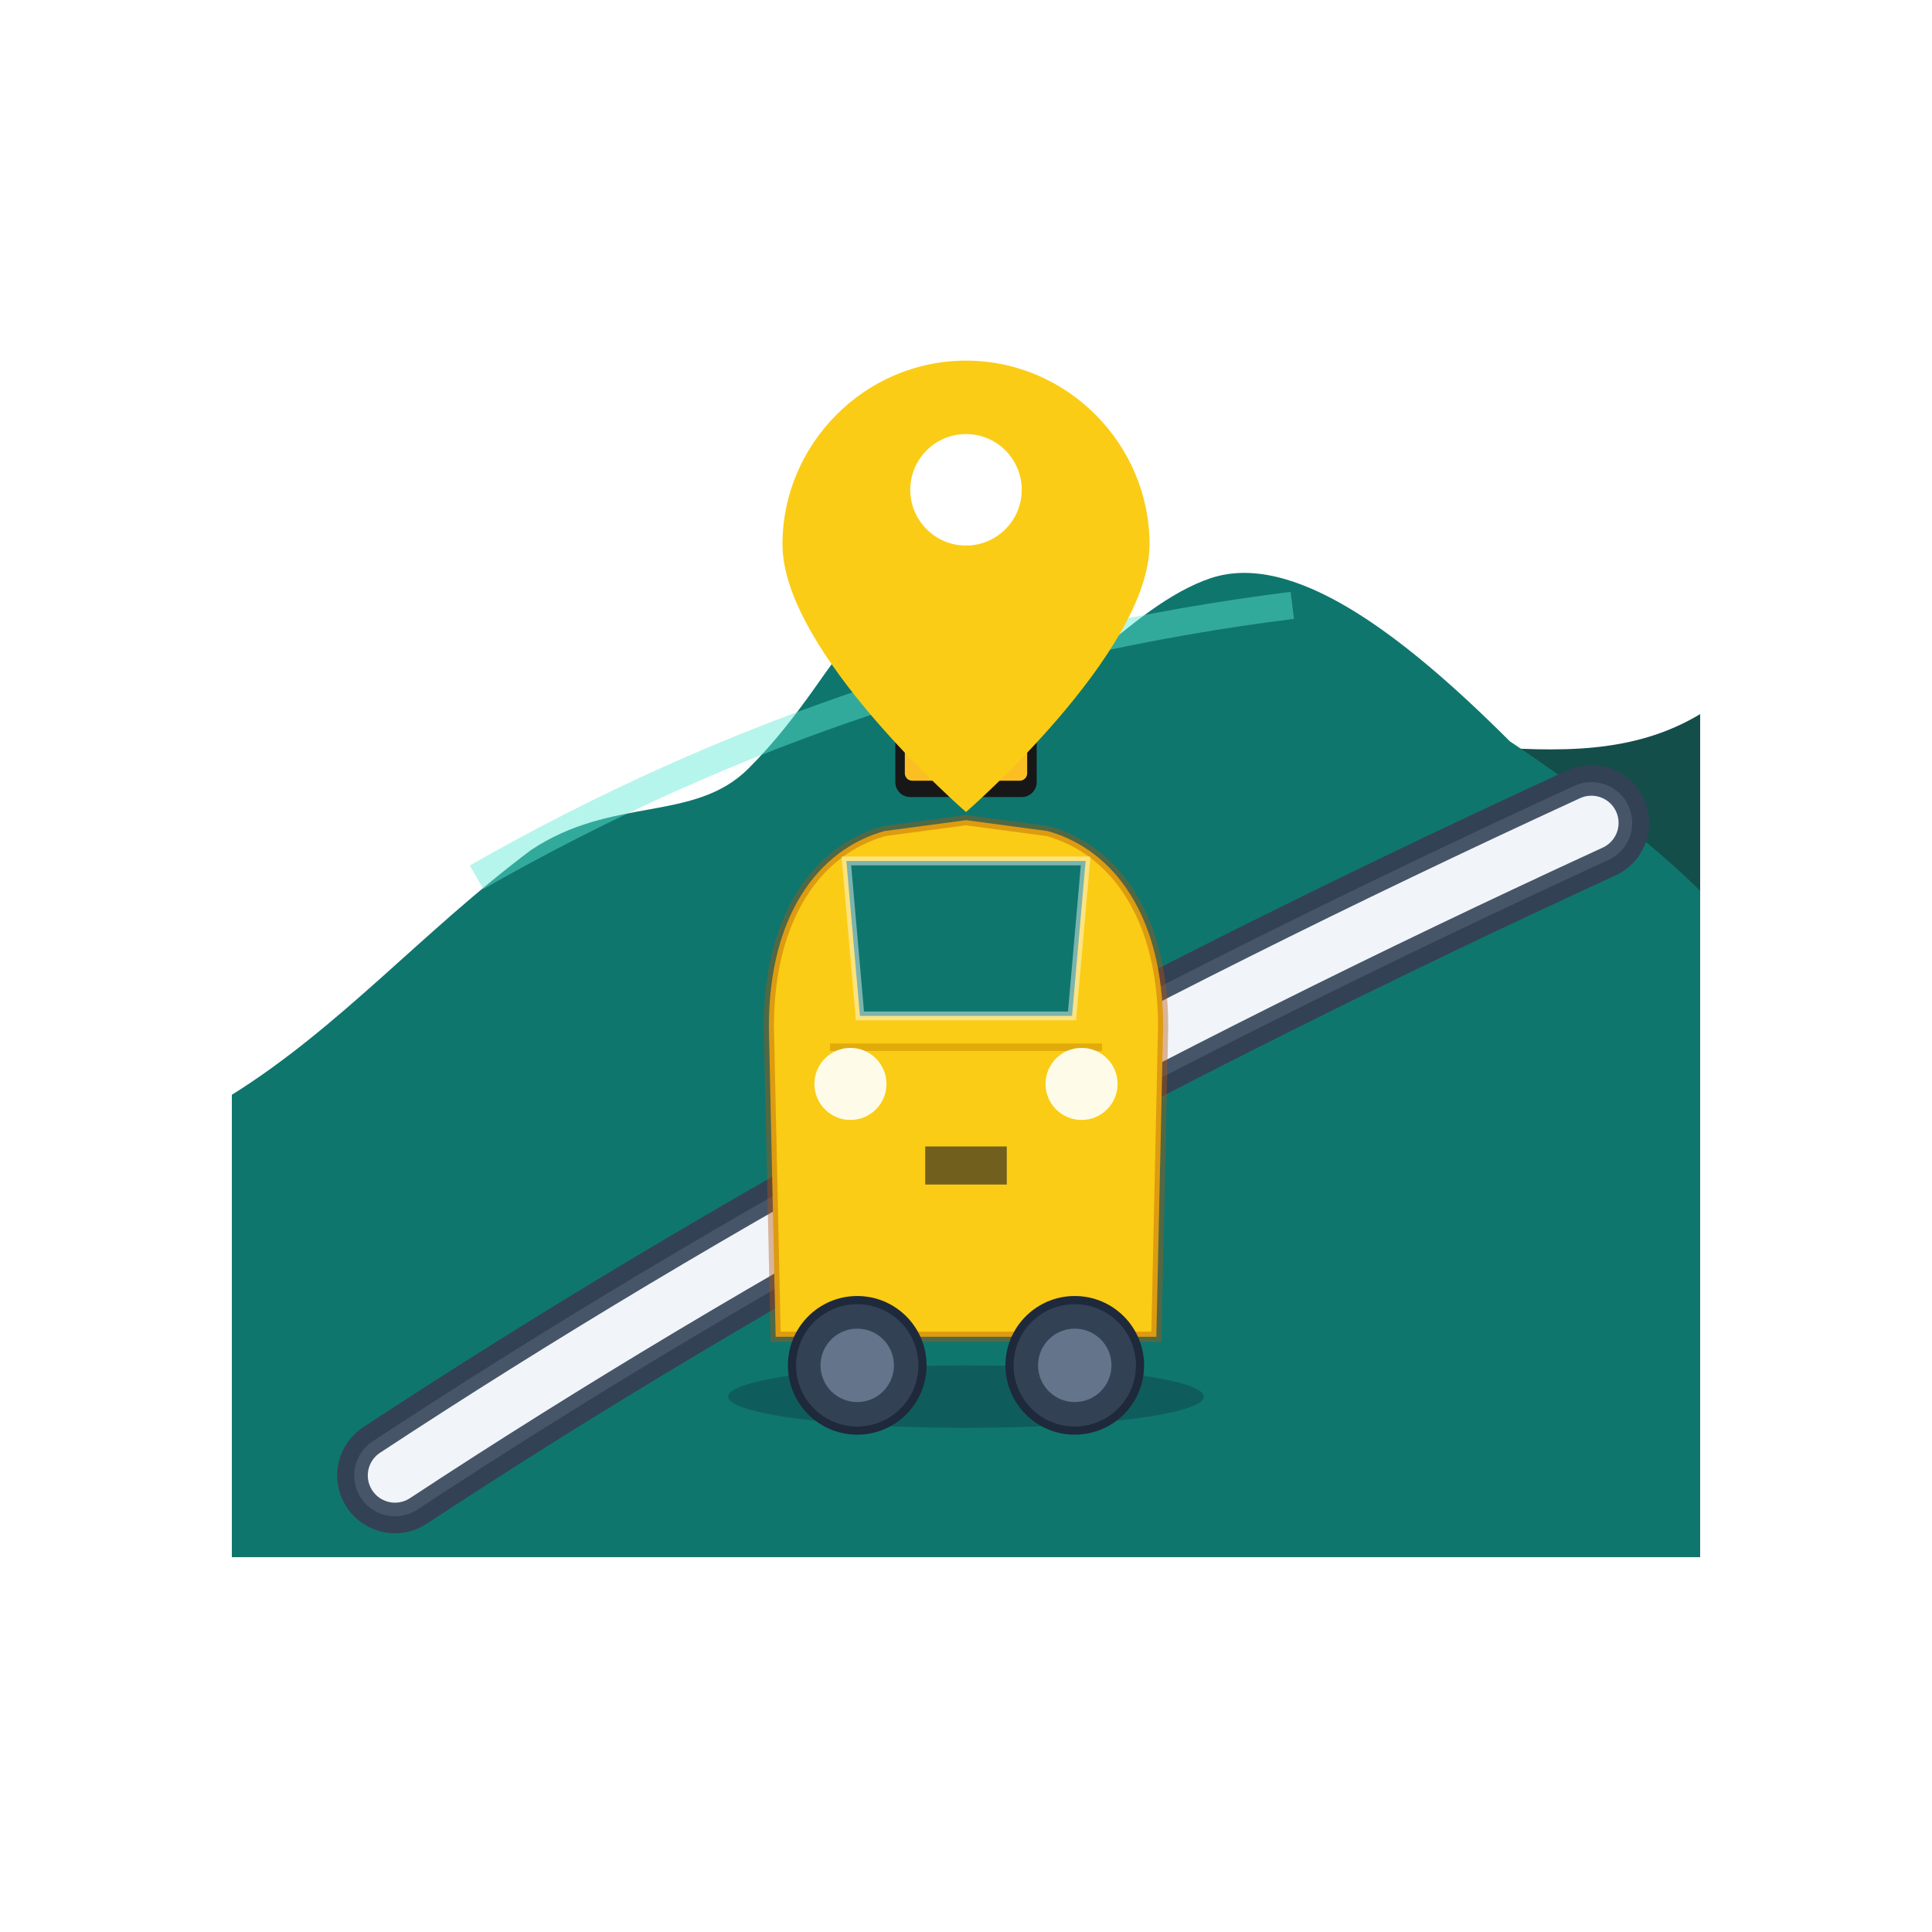
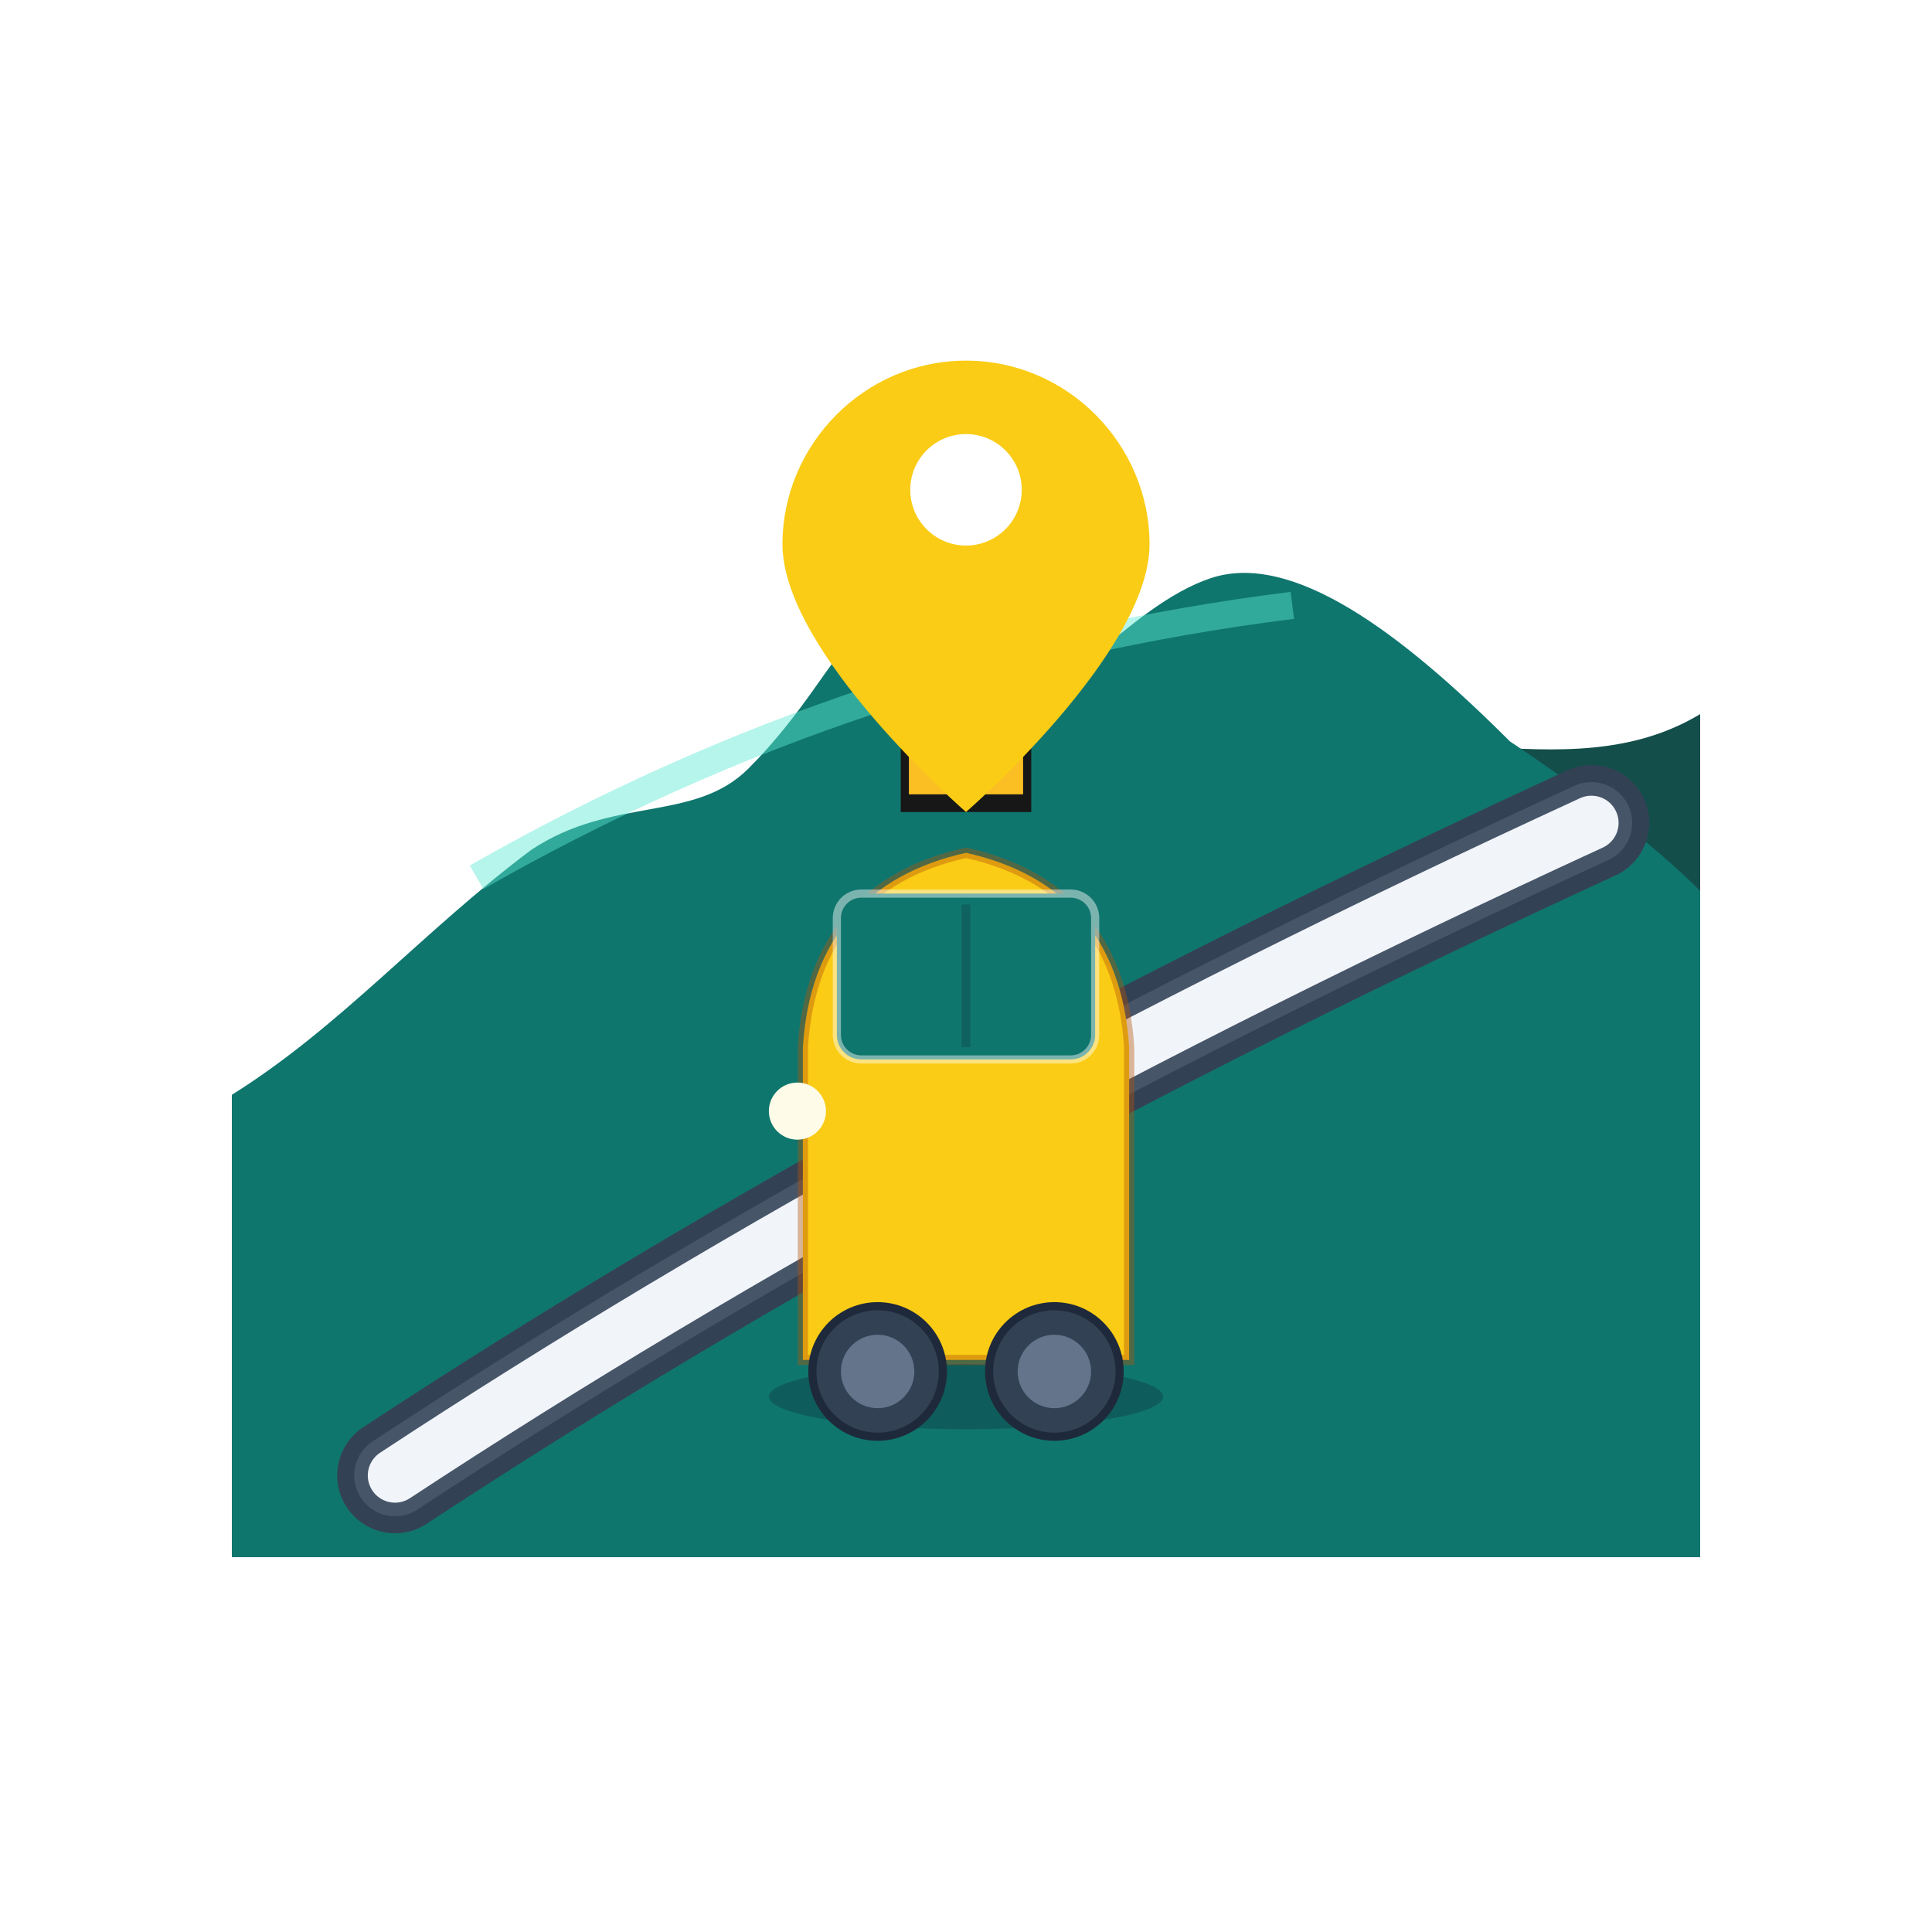
<svg xmlns="http://www.w3.org/2000/svg" width="512" height="512" viewBox="0 0 108 108">
  <rect width="108" height="108" fill="#FFFFFF" />
  <g transform="translate(0,-8)">
    <g transform="translate(54,54) scale(0.76) translate(-54,-54)">
      <path fill="#134E4A" d="M 0,78 C 14,68 26,66 38,61 C 50,55 62,57 74,50 C 86,45 98,52 108,46 L 108,108 L 0,108 Z" />
      <path fill="#CCFBF1" d="M 72,49 C 76,44 82,43 88,46 C 84,50 78,52 72,49 Z" />
      <path fill="#E0F2F1" d="M 28,60 C 32,56 38,55 42,58 C 38,62 32,63 28,60 Z" />
      <path fill="#0F766E" d="M 0,74 C 8,69 14,62 22,56 C 28,52 34,54 38,50 C 42,46 44,42 46,40 C 48,41 52,46 56,47 C 60,46 66,38 72,36 C 78,34 86,40 94,48 C 100,52 105,56 108,59 L 108,108 L 0,108 Z" />
      <path fill="none" stroke="#5EEAD4" stroke-opacity="0.45" stroke-width="2" d="M 18,58 Q 46,42 78,38" />
      <path fill="none" stroke="#334155" stroke-width="8.5" stroke-linecap="round" d="M 12,102 Q 50,77 100,54" />
      <path fill="none" stroke="#475569" stroke-width="6" stroke-linecap="round" d="M 12,102 Q 50,77 100,54" />
      <path fill="none" stroke="#F1F5F9" stroke-width="4" stroke-linecap="round" d="M 12,102 Q 50,77 100,54" />
-       <ellipse cx="54" cy="96.2" rx="17.5" ry="2.3" fill="#0F172A" fill-opacity="0.26" />
-       <path fill="#FACC15" stroke="#B45309" stroke-opacity="0.4" stroke-width="0.75" d="M 40,91.8 L 68,91.8 L 68.5,69 C 68.5,61 65,56 60,54.6 L 54,53.8 L 48,54.6 C 43,56 39.5,61 39.5,69 Z" />
-       <rect x="48.8" y="46.5" width="10.4" height="5.6" rx="1.1" fill="#171717" />
-       <rect x="49.5" y="47.3" width="9" height="3.6" rx="0.55" fill="#FBBF24" />
-       <path fill="#0F766E" stroke="#FFFFFF" stroke-opacity="0.45" stroke-width="0.65" d="M 45.2,56.8 L 62.8,56.8 L 61.8,68.2 L 46.2,68.2 Z" />
-       <line x1="44" y1="70.5" x2="64" y2="70.5" stroke="#CA8A04" stroke-opacity="0.5" stroke-width="0.55" />
-       <rect x="51" y="77.8" width="6" height="2.8" fill="#292524" fill-opacity="0.65" />
-       <circle cx="45.5" cy="73.2" r="2.65" fill="#FEFCE8" />
-       <circle cx="62.5" cy="73.2" r="2.65" fill="#FEFCE8" />
-       <circle cx="46" cy="93.9" r="5.1" fill="#1E293B" />
-       <circle cx="62" cy="93.9" r="5.1" fill="#1E293B" />
-       <circle cx="46" cy="93.9" r="4.5" fill="#334155" />
-       <circle cx="62" cy="93.9" r="4.5" fill="#334155" />
-       <circle cx="46" cy="93.9" r="2.7" fill="#64748B" />
-       <circle cx="62" cy="93.9" r="2.7" fill="#64748B" />
+       <ellipse cx="54" cy="96.2" rx="14.5" ry="2.4" fill="#0F172A" fill-opacity="0.26" />
+       <path fill="#FACC15" stroke="#B45309" stroke-opacity="0.4" stroke-width="0.75" d="M 42,93.5 L 66,93.5 L 66,70.5 C 65.5,62.5 61.2,57.8 54,56.2 C 46.8,57.8 42.5,62.5 42,70.5 Z" />
+       <rect x="49.2" y="47.8" width="9.6" height="5.4" fill="#171717" />
+       <rect x="49.8" y="48.5" width="8.4" height="3.4" fill="#FBBF24" />
+       <rect x="44.5" y="59.2" width="19" height="12.2" rx="1.8" fill="#0F766E" stroke="#FFFFFF" stroke-opacity="0.45" stroke-width="0.6" />
+       <line x1="54" y1="60" x2="54" y2="70.5" stroke="#0F172A" stroke-opacity="0.2" stroke-width="0.65" />
+       <circle cx="41.6" cy="75.2" r="2.1" fill="#FEFCE8" />
+       <circle cx="47.5" cy="94.35" r="5.1" fill="#1E293B" />
+       <circle cx="60.5" cy="94.35" r="5.1" fill="#1E293B" />
+       <circle cx="47.5" cy="94.35" r="4.5" fill="#334155" />
+       <circle cx="60.5" cy="94.35" r="4.5" fill="#334155" />
+       <circle cx="47.5" cy="94.35" r="2.7" fill="#64748B" />
+       <circle cx="60.5" cy="94.35" r="2.7" fill="#64748B" />
      <path fill="#FACC15" d="M 54,20 C 46.5,20 40.5,26.2 40.5,33.5 C 40.5,41.5 54,53.2 54,53.2 C 54,53.2 67.5,41.5 67.5,33.5 C 67.5,26.2 61.5,20 54,20 Z" />
      <circle cx="54" cy="29.5" r="4.1" fill="#FFFFFF" />
    </g>
  </g>
</svg>
